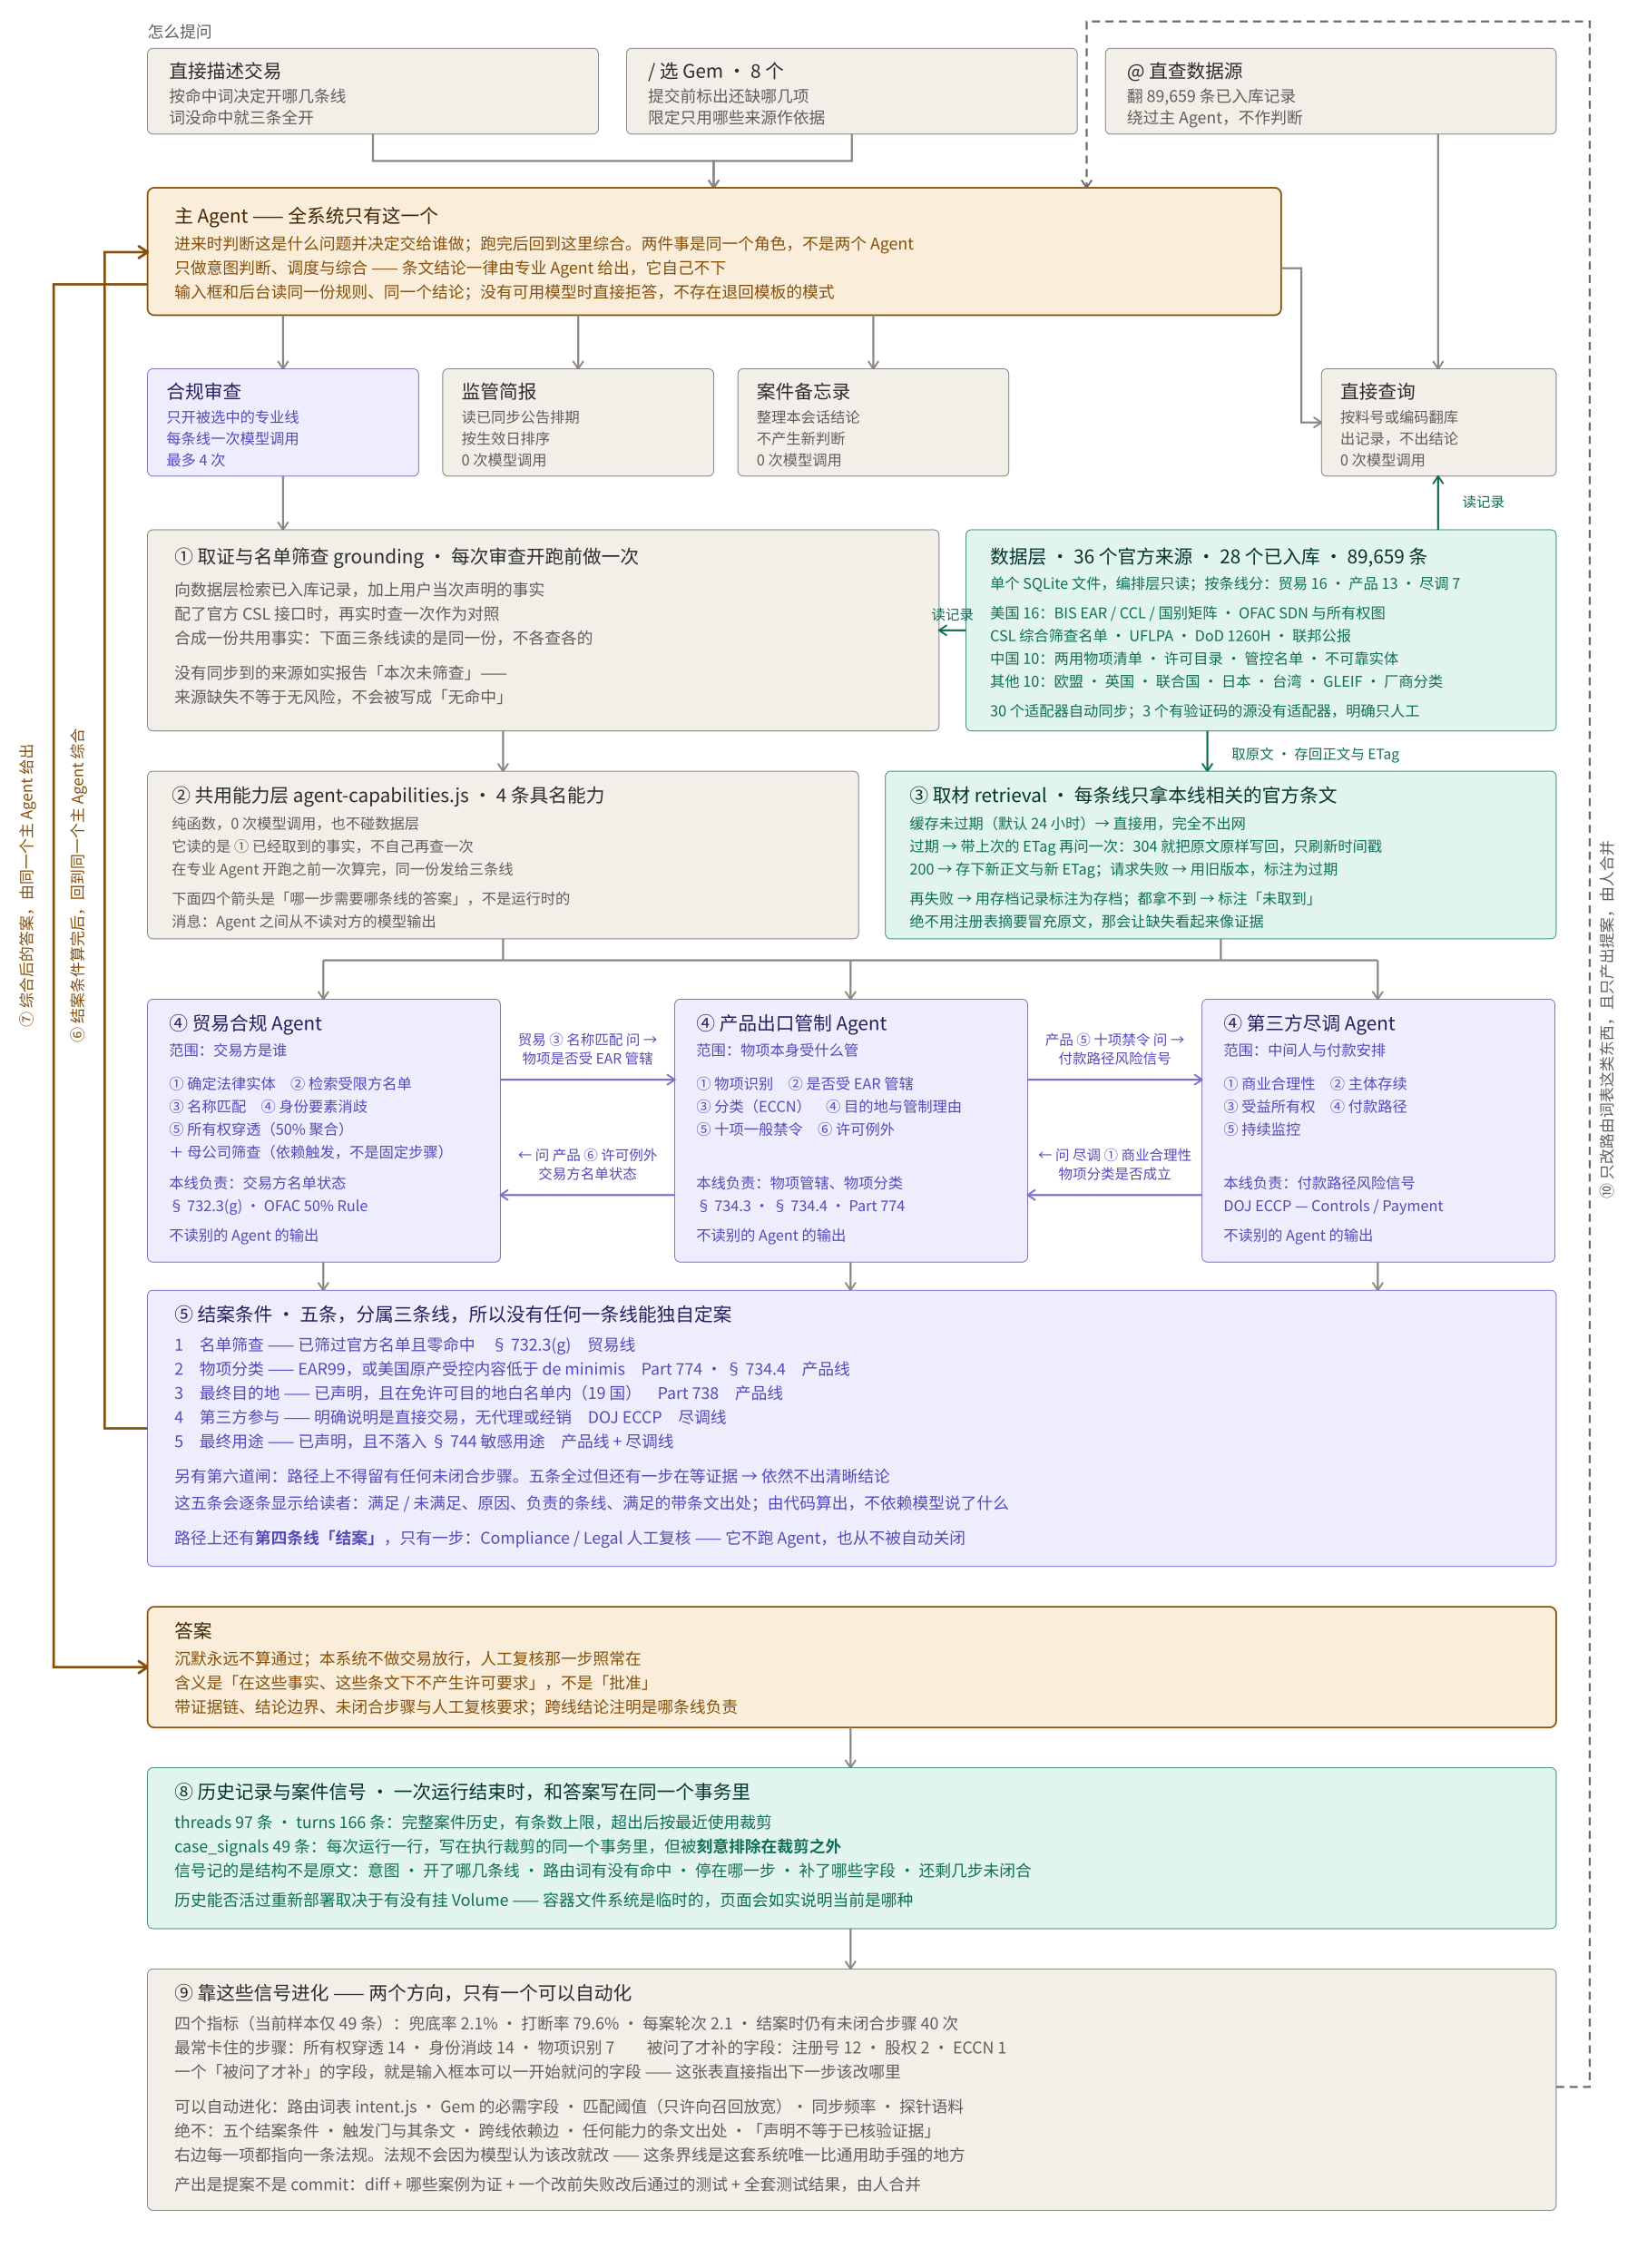
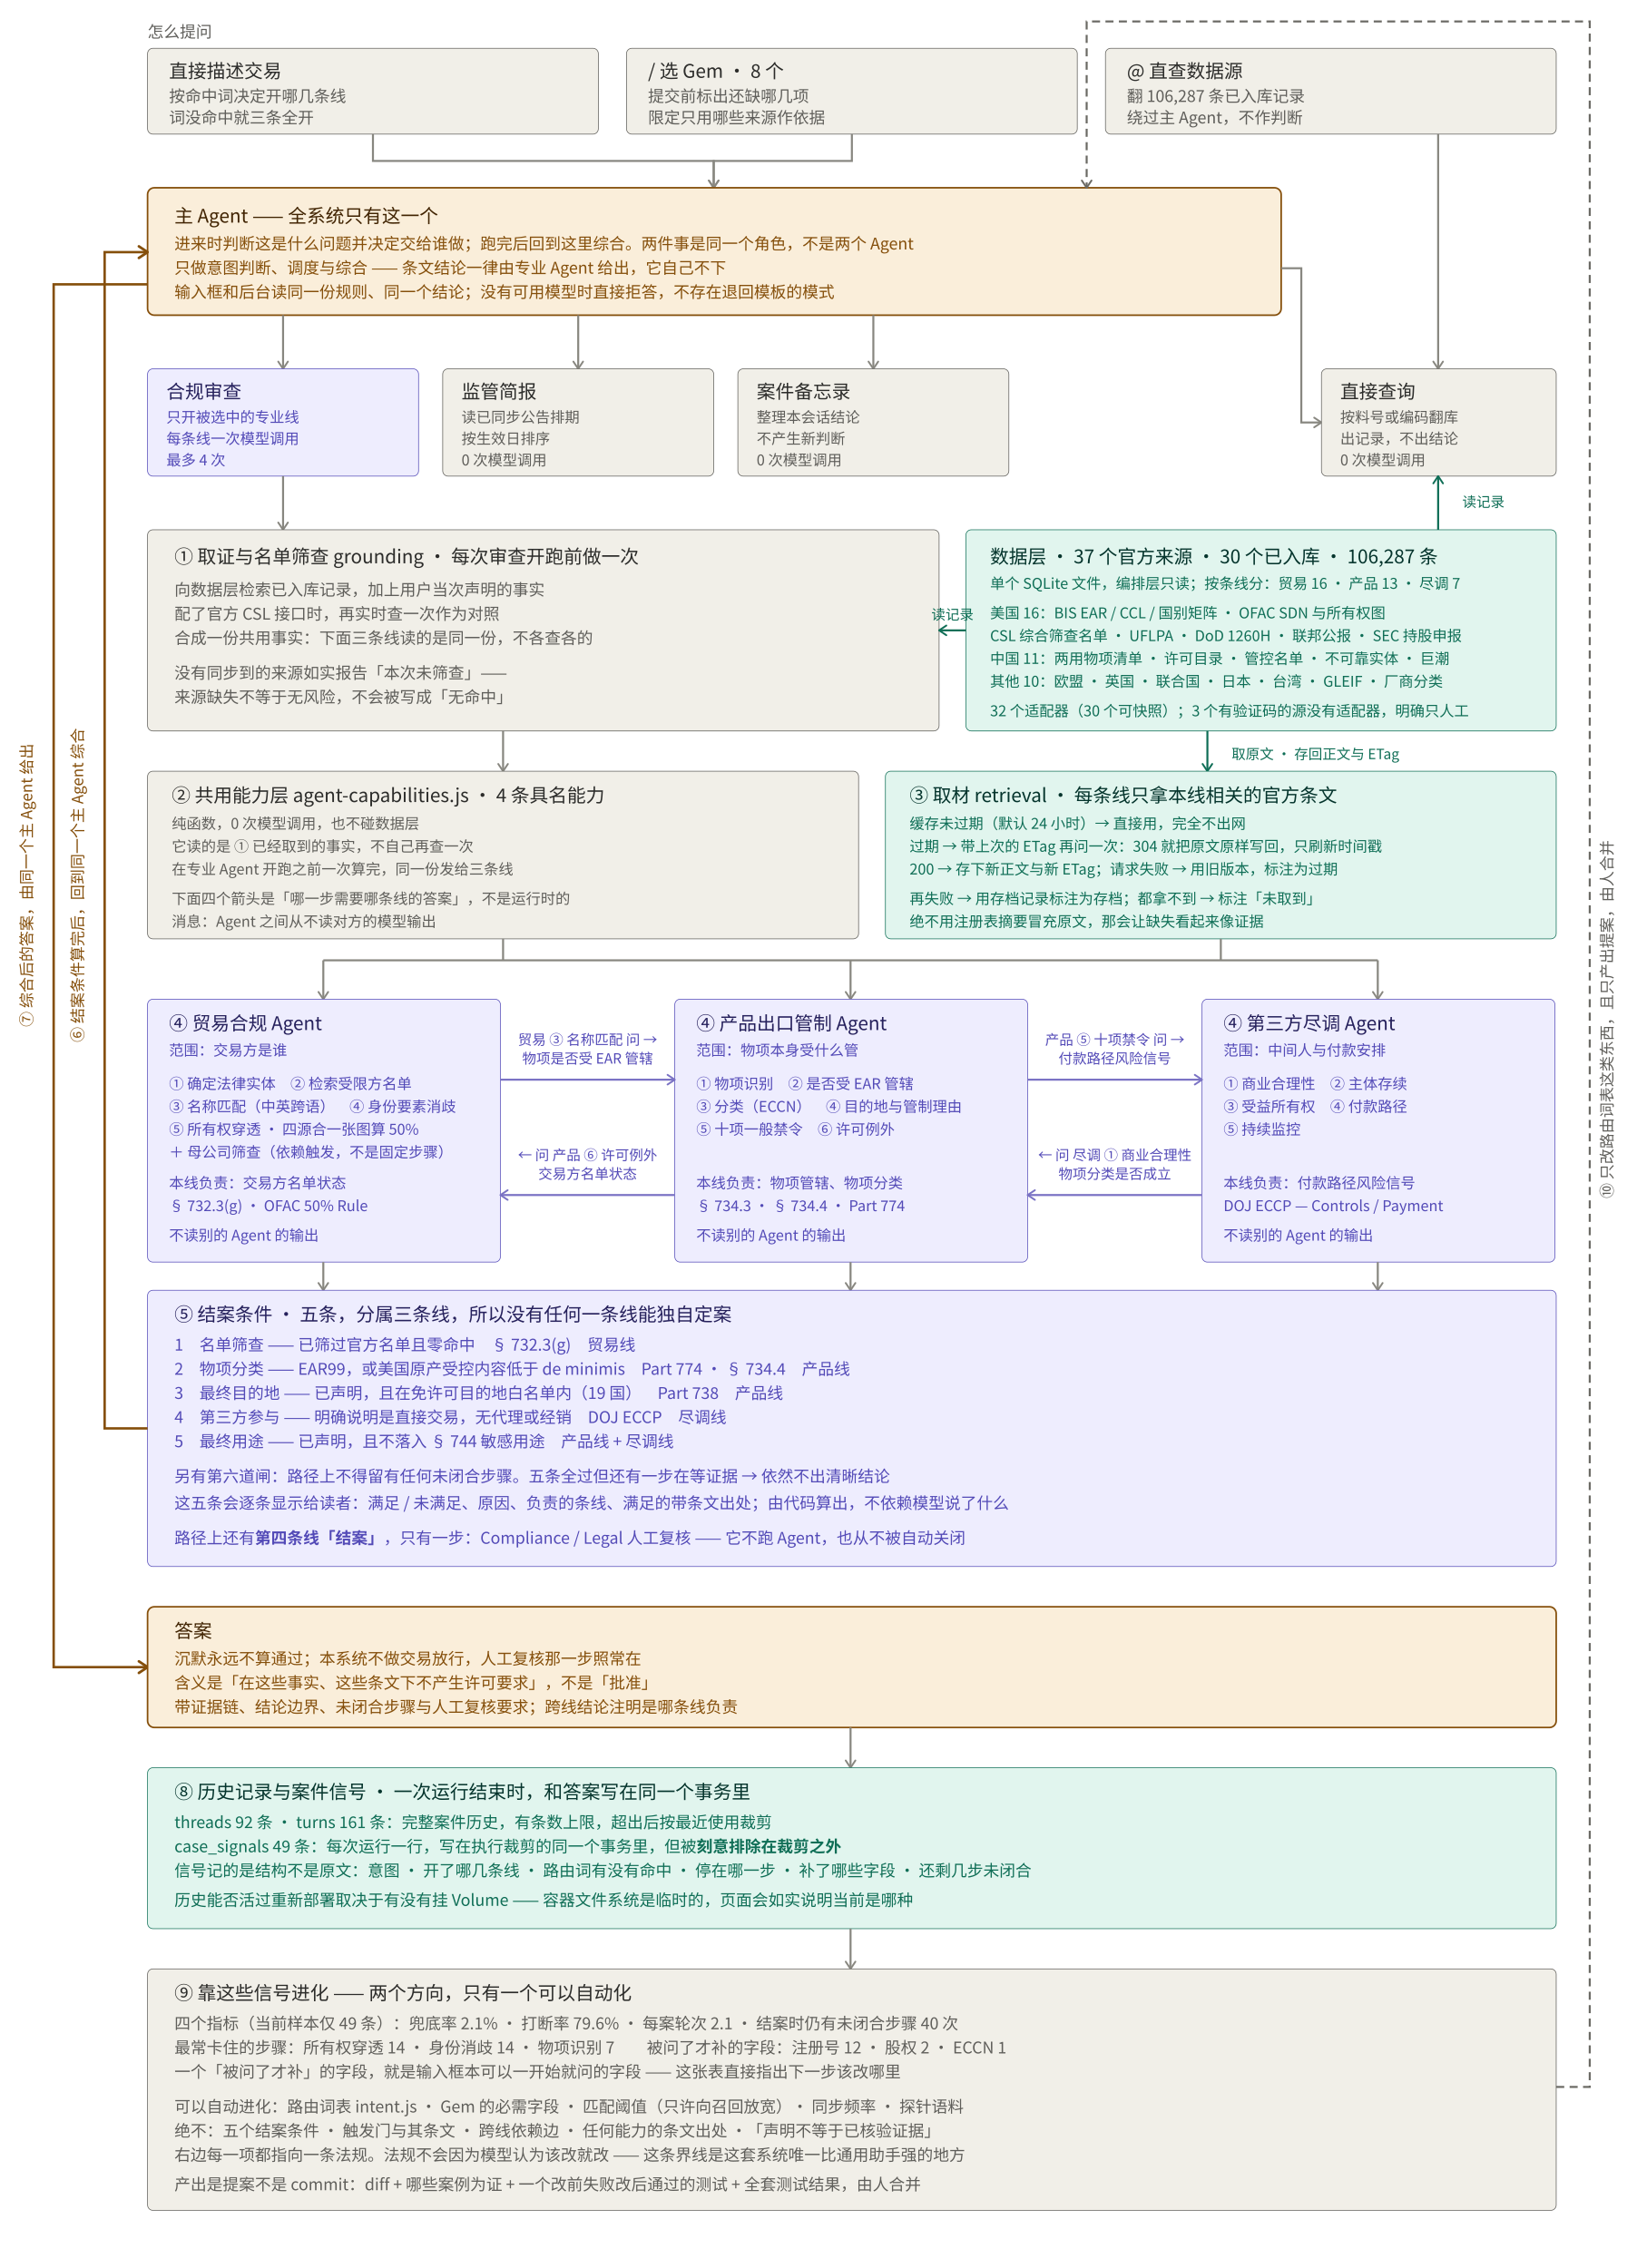
<svg xmlns="http://www.w3.org/2000/svg" width="1220" height="1691" viewBox="0 0 1220 1691" role="img">
  <style>
  svg { background: #ffffff; }
  text { font-family: "PingFang SC", "Hiragino Sans GB", "Microsoft YaHei", "Noto Sans CJK SC", -apple-system, "Segoe UI", sans-serif; }
  .th { font-size: 14px; font-weight: 500; fill: #2C2C2A; }
  .ts { font-size: 12px; font-weight: 400; fill: #5F5E5A; }
  .tn { font-size: 11px; font-weight: 400; fill: #5F5E5A; }
  .cap { font-size: 10.5px; font-weight: 500; fill: #534AB7; }
  .arr { stroke: #888780; stroke-width: 1.5; fill: none; }
  .arr-cap { stroke: #7A72C4; stroke-width: 1.5; fill: none; }
  .arr-data { stroke: #0F6E56; stroke-width: 1.5; fill: none; }
  .arr-loop { stroke: #854F0B; stroke-width: 1.8; fill: none; }
  .lbl-loop { font-size: 11.5px; font-weight: 500; fill: #854F0B; }
  .lbl-data { font-size: 10.5px; font-weight: 500; fill: #0F6E56; }
  .arr-evo { stroke: #6B6A64; stroke-width: 1.5; fill: none; stroke-dasharray: 6 4; }
  .lbl-evo { font-size: 11.5px; font-weight: 500; fill: #5F5E5A; }
  .c-gray rect { fill: #F1EFE8; stroke: #5F5E5A; stroke-width: 0.5; }
  .c-gray .th { fill: #2C2C2A; } .c-gray .ts, .c-gray .tn { fill: #5F5E5A; }
  .c-purple rect { fill: #EEEDFE; stroke: #534AB7; stroke-width: 0.5; }
  .c-purple .th { fill: #26215C; } .c-purple .ts, .c-purple .tn { fill: #534AB7; }
  .c-amber rect { fill: #FAEEDA; stroke: #854F0B; stroke-width: 1.2; }
  .c-amber .th { fill: #412402; } .c-amber .ts, .c-amber .tn { fill: #854F0B; }
  .c-teal rect { fill: #E1F5EE; stroke: #0F6E56; stroke-width: 0.5; }
  .c-teal .th { fill: #04342C; } .c-teal .ts, .c-teal .tn { fill: #0F6E56; }
</style>
  <defs>
    <marker id="a" viewBox="0 0 10 10" refX="8" refY="5" markerWidth="6" markerHeight="6" orient="auto-start-reverse">
      <path d="M2 1L8 5L2 9" fill="none" stroke="#888780" stroke-width="1.5" stroke-linecap="round" stroke-linejoin="round" />
    </marker>
    <marker id="ac" viewBox="0 0 10 10" refX="8" refY="5" markerWidth="6" markerHeight="6" orient="auto-start-reverse">
      <path d="M2 1L8 5L2 9" fill="none" stroke="#7A72C4" stroke-width="1.5" stroke-linecap="round" stroke-linejoin="round" />
    </marker>
    <marker id="ad" viewBox="0 0 10 10" refX="8" refY="5" markerWidth="6" markerHeight="6" orient="auto-start-reverse">
      <path d="M2 1L8 5L2 9" fill="none" stroke="#0F6E56" stroke-width="1.5" stroke-linecap="round" stroke-linejoin="round" />
    </marker>
    <marker id="ae" viewBox="0 0 10 10" refX="8" refY="5" markerWidth="6" markerHeight="6" orient="auto-start-reverse">
      <path d="M2 1L8 5L2 9" fill="none" stroke="#6B6A64" stroke-width="1.5" stroke-linecap="round" stroke-linejoin="round" />
    </marker>
    <marker id="al" viewBox="0 0 10 10" refX="8" refY="5" markerWidth="6" markerHeight="6" orient="auto-start-reverse">
      <path d="M2 1L8 5L2 9" fill="none" stroke="#854F0B" stroke-width="1.8" stroke-linecap="round" stroke-linejoin="round" />
    </marker>
  </defs>
  <text class="ts" x="110" y="28">怎么提问</text>
  <g class="c-gray">
    <rect x="110" y="36" width="336" height="64" rx="4" />
    <text class="th" x="126" y="58">直接描述交易</text>
    <text class="ts" x="126" y="76">按命中词决定开哪几条线</text>
    <text class="ts" x="126" y="92">词没命中就三条全开</text>
  </g>
  <g class="c-gray">
    <rect x="467" y="36" width="336" height="64" rx="4" />
    <text class="th" x="483" y="58">/ 选 Gem · 8 个</text>
    <text class="ts" x="483" y="76">提交前标出还缺哪几项</text>
    <text class="ts" x="483" y="92">限定只用哪些来源作依据</text>
  </g>
  <g class="c-gray">
    <rect x="824" y="36" width="336" height="64" rx="4" />
    <text class="th" x="840" y="58">@ 直查数据源</text>
-     <text class="ts" x="840" y="76">翻 89,659 条已入库记录</text>
+     <text class="ts" x="840" y="76">翻 106,287 条已入库记录</text>
    <text class="ts" x="840" y="92">绕过主 Agent，不作判断</text>
  </g>
  <path class="arr" d="M278 100 V120 H532 V140" marker-end="url(#a)" />
  <path class="arr" d="M635 100 V120 H532 V140" marker-end="url(#a)" />
  <path class="arr" d="M1072 100 V275" marker-end="url(#a)" />
  <g class="c-amber">
    <rect x="110" y="140" width="845" height="95" rx="5" />
    <text class="th" x="130" y="166">主 Agent —— 全系统只有这一个</text>
    <text class="ts" x="130" y="186">进来时判断这是什么问题并决定交给谁做；跑完后回到这里综合。两件事是同一个角色，不是两个 Agent</text>
    <text class="ts" x="130" y="204">只做意图判断、调度与综合 —— 条文结论一律由专业 Agent 给出，它自己不下</text>
    <text class="ts" x="130" y="222">输入框和后台读同一份规则、同一个结论；没有可用模型时直接拒答，不存在退回模板的模式</text>
  </g>
  <path class="arr" d="M211 235 V275" marker-end="url(#a)" />
  <path class="arr" d="M431 235 V275" marker-end="url(#a)" />
  <path class="arr" d="M651 235 V275" marker-end="url(#a)" />
  <path class="arr" d="M955 200 H970 V315 H985" marker-end="url(#a)" />
  <g class="c-purple">
    <rect x="110" y="275" width="202" height="80" rx="4" />
    <text class="th" x="124" y="297">合规审查</text>
    <text class="tn" x="124" y="315">只开被选中的专业线</text>
    <text class="tn" x="124" y="331">每条线一次模型调用</text>
    <text class="tn" x="124" y="347">最多 4 次</text>
  </g>
  <g class="c-gray">
    <rect x="330" y="275" width="202" height="80" rx="4" />
    <text class="th" x="344" y="297">监管简报</text>
    <text class="tn" x="344" y="315">读已同步公告排期</text>
    <text class="tn" x="344" y="331">按生效日排序</text>
    <text class="tn" x="344" y="347">0 次模型调用</text>
  </g>
  <g class="c-gray">
    <rect x="550" y="275" width="202" height="80" rx="4" />
    <text class="th" x="564" y="297">案件备忘录</text>
    <text class="tn" x="564" y="315">整理本会话结论</text>
    <text class="tn" x="564" y="331">不产生新判断</text>
    <text class="tn" x="564" y="347">0 次模型调用</text>
  </g>
  <g class="c-gray">
    <rect x="985" y="275" width="175" height="80" rx="4" />
    <text class="th" x="999" y="297">直接查询</text>
    <text class="tn" x="999" y="315">按料号或编码翻库</text>
    <text class="tn" x="999" y="331">出记录，不出结论</text>
    <text class="tn" x="999" y="347">0 次模型调用</text>
  </g>
  <path class="arr" d="M211 355 V395" marker-end="url(#a)" />
  <g class="c-gray">
    <rect x="110" y="395" width="590" height="150" rx="4" />
    <text class="th" x="130" y="420">① 取证与名单筛查 grounding · 每次审查开跑前做一次</text>
    <text class="ts" x="130" y="444">向数据层检索已入库记录，加上用户当次声明的事实</text>
    <text class="ts" x="130" y="462">配了官方 CSL 接口时，再实时查一次作为对照</text>
    <text class="ts" x="130" y="480">合成一份共用事实：下面三条线读的是同一份，不各查各的</text>
    <text class="ts" x="130" y="506">没有同步到的来源如实报告「本次未筛查」——</text>
    <text class="ts" x="130" y="524">来源缺失不等于无风险，不会被写成「无命中」</text>
  </g>
  <g class="c-teal">
    <rect x="720" y="395" width="440" height="150" rx="4" />
-     <text class="th" x="738" y="420">数据层 · 36 个官方来源 · 28 个已入库 · 89,659 条</text>
+     <text class="th" x="738" y="420">数据层 · 37 个官方来源 · 30 个已入库 · 106,287 条</text>
    <text class="tn" x="738" y="439">单个 SQLite 文件，编排层只读；按条线分：贸易 16 · 产品 13 · 尽调 7</text>
    <text class="tn" x="738" y="461">美国 16：BIS EAR / CCL / 国别矩阵 · OFAC SDN 与所有权图</text>
-     <text class="tn" x="738" y="478">　　　　CSL 综合筛查名单 · UFLPA · DoD 1260H · 联邦公报</text>
-     <text class="tn" x="738" y="495">中国 10：两用物项清单 · 许可目录 · 管控名单 · 不可靠实体</text>
+     <text class="tn" x="738" y="478">　　　　CSL 综合筛查名单 · UFLPA · DoD 1260H · 联邦公报 · SEC 持股申报</text>
+     <text class="tn" x="738" y="495">中国 11：两用物项清单 · 许可目录 · 管控名单 · 不可靠实体 · 巨潮</text>
    <text class="tn" x="738" y="512">其他 10：欧盟 · 英国 · 联合国 · 日本 · 台湾 · GLEIF · 厂商分类</text>
-     <text class="tn" x="738" y="534">30 个适配器自动同步；3 个有验证码的源没有适配器，明确只人工</text>
+     <text class="tn" x="738" y="534">32 个适配器（30 个可快照）；3 个有验证码的源没有适配器，明确只人工</text>
  </g>
  <path class="arr-data" d="M720 470 H700" marker-end="url(#ad)" />
  <text class="lbl-data" x="710" y="462" text-anchor="middle">读记录</text>
  <path class="arr-data" d="M1072 395 V355" marker-end="url(#ad)" />
  <text class="lbl-data" x="1090" y="378">读记录</text>
  <path class="arr-data" d="M900 545 V575" marker-end="url(#ad)" />
  <text class="lbl-data" x="918" y="566">取原文 · 存回正文与 ETag</text>
  <path class="arr" d="M375 545 V575" marker-end="url(#a)" />
  <g class="c-gray">
    <rect x="110" y="575" width="530" height="125" rx="4" />
    <text class="th" x="128" y="598">② 共用能力层 agent-capabilities.js · 4 条具名能力</text>
    <text class="tn" x="128" y="618">纯函数，0 次模型调用，也不碰数据层</text>
    <text class="tn" x="128" y="635">它读的是 ① 已经取到的事实，不自己再查一次</text>
    <text class="tn" x="128" y="652">在专业 Agent 开跑之前一次算完，同一份发给三条线</text>
    <text class="tn" x="128" y="674">下面四个箭头是「哪一步需要哪条线的答案」，不是运行时的</text>
    <text class="tn" x="128" y="691">消息：Agent 之间从不读对方的模型输出</text>
  </g>
  <g class="c-teal">
    <rect x="660" y="575" width="500" height="125" rx="4" />
    <text class="th" x="678" y="598">③ 取材 retrieval · 每条线只拿本线相关的官方条文</text>
    <text class="tn" x="678" y="618">缓存未过期（默认 24 小时）→ 直接用，完全不出网</text>
    <text class="tn" x="678" y="635">过期 → 带上次的 ETag 再问一次：304 就把原文原样写回，只刷新时间戳</text>
    <text class="tn" x="678" y="652">200 → 存下新正文与新 ETag；请求失败 → 用旧版本，标注为过期</text>
    <text class="tn" x="678" y="674">再失败 → 用存档记录标注为存档；都拿不到 → 标注「未取到」</text>
    <text class="tn" x="678" y="691">绝不用注册表摘要冒充原文，那会让缺失看起来像证据</text>
  </g>
  <path class="arr" d="M375 700 V716" />
  <path class="arr" d="M910 700 V716" />
  <path class="arr" d="M241 716 H1027" />
  <path class="arr" d="M241 716 V745" marker-end="url(#a)" />
  <path class="arr" d="M634 716 V745" marker-end="url(#a)" />
  <path class="arr" d="M1027 716 V745" marker-end="url(#a)" />
  <g class="c-purple">
    <rect x="110" y="745" width="263" height="196" rx="4" />
    <text class="th" x="126" y="768">④ 贸易合规 Agent</text>
    <text class="tn" x="126" y="787">范围：交易方是谁</text>
    <text class="tn" x="126" y="812">① 确定法律实体　② 检索受限方名单</text>
-     <text class="tn" x="126" y="829">③ 名称匹配　④ 身份要素消歧</text>
-     <text class="tn" x="126" y="846">⑤ 所有权穿透（50% 聚合）</text>
+     <text class="tn" x="126" y="829">③ 名称匹配（中英跨语）　④ 身份要素消歧</text>
+     <text class="tn" x="126" y="846">⑤ 所有权穿透 · 四源合一张图算 50%</text>
    <text class="tn" x="126" y="863">＋ 母公司筛查（依赖触发，不是固定步骤）</text>
    <text class="tn" x="126" y="886">本线负责：交易方名单状态</text>
    <text class="tn" x="126" y="903">§ 732.3(g) · OFAC 50% Rule</text>
    <text class="tn" x="126" y="925">不读别的 Agent 的输出</text>
  </g>
  <g class="c-purple">
    <rect x="503" y="745" width="263" height="196" rx="4" />
    <text class="th" x="519" y="768">④ 产品出口管制 Agent</text>
    <text class="tn" x="519" y="787">范围：物项本身受什么管</text>
    <text class="tn" x="519" y="812">① 物项识别　② 是否受 EAR 管辖</text>
    <text class="tn" x="519" y="829">③ 分类（ECCN）　④ 目的地与管制理由</text>
    <text class="tn" x="519" y="846">⑤ 十项一般禁令　⑥ 许可例外</text>
    <text class="tn" x="519" y="886">本线负责：物项管辖、物项分类</text>
    <text class="tn" x="519" y="903">§ 734.3 · § 734.4 · Part 774</text>
    <text class="tn" x="519" y="925">不读别的 Agent 的输出</text>
  </g>
  <g class="c-purple">
    <rect x="896" y="745" width="263" height="196" rx="4" />
    <text class="th" x="912" y="768">④ 第三方尽调 Agent</text>
    <text class="tn" x="912" y="787">范围：中间人与付款安排</text>
    <text class="tn" x="912" y="812">① 商业合理性　② 主体存续</text>
    <text class="tn" x="912" y="829">③ 受益所有权　④ 付款路径</text>
    <text class="tn" x="912" y="846">⑤ 持续监控</text>
    <text class="tn" x="912" y="886">本线负责：付款路径风险信号</text>
    <text class="tn" x="912" y="903">DOJ ECCP — Controls / Payment</text>
    <text class="tn" x="912" y="925">不读别的 Agent 的输出</text>
  </g>
  <text class="cap" x="438" y="779" text-anchor="middle">贸易 ③ 名称匹配 问 →</text>
  <text class="cap" x="438" y="793" text-anchor="middle">物项是否受 EAR 管辖</text>
  <line class="arr-cap" x1="373" y1="805" x2="503" y2="805" marker-end="url(#ac)" />
  <text class="cap" x="438" y="865" text-anchor="middle">← 问 产品 ⑥ 许可例外</text>
  <text class="cap" x="438" y="879" text-anchor="middle">交易方名单状态</text>
  <line class="arr-cap" x1="503" y1="891" x2="373" y2="891" marker-end="url(#ac)" />
  <text class="cap" x="831" y="779" text-anchor="middle">产品 ⑤ 十项禁令 问 →</text>
  <text class="cap" x="831" y="793" text-anchor="middle">付款路径风险信号</text>
  <line class="arr-cap" x1="766" y1="805" x2="896" y2="805" marker-end="url(#ac)" />
  <text class="cap" x="831" y="865" text-anchor="middle">← 问 尽调 ① 商业合理性</text>
  <text class="cap" x="831" y="879" text-anchor="middle">物项分类是否成立</text>
  <line class="arr-cap" x1="896" y1="891" x2="766" y2="891" marker-end="url(#ac)" />
  <path class="arr" d="M241 941 V962" marker-end="url(#a)" />
  <path class="arr" d="M634 941 V962" marker-end="url(#a)" />
  <path class="arr" d="M1027 941 V962" marker-end="url(#a)" />
  <g class="c-purple">
    <rect x="110" y="962" width="1050" height="206" rx="4" />
    <text class="th" x="130" y="985">⑤ 结案条件 · 五条，分属三条线，所以没有任何一条线能独自定案</text>
    <text class="ts" x="130" y="1007">1　名单筛查 —— 已筛过官方名单且零命中　§ 732.3(g)　贸易线</text>
    <text class="ts" x="130" y="1025">2　物项分类 —— EAR99，或美国原产受控内容低于 de minimis　Part 774 · § 734.4　产品线</text>
    <text class="ts" x="130" y="1043">3　最终目的地 —— 已声明，且在免许可目的地白名单内（19 国）　Part 738　产品线</text>
    <text class="ts" x="130" y="1061">4　第三方参与 —— 明确说明是直接交易，无代理或经销　DOJ ECCP　尽调线</text>
    <text class="ts" x="130" y="1079">5　最终用途 —— 已声明，且不落入 § 744 敏感用途　产品线 + 尽调线</text>
    <text class="ts" x="130" y="1105">另有第六道闸：路径上不得留有任何未闭合步骤。五条全过但还有一步在等证据 → 依然不出清晰结论</text>
    <text class="ts" x="130" y="1125">这五条会逐条显示给读者：满足 / 未满足、原因、负责的条线、满足的带条文出处；由代码算出，不依赖模型说了什么</text>
    <text class="ts" x="130" y="1151">路径上还有<tspan font-weight="600">第四条线「结案」</tspan>，只有一步：Compliance / Legal 人工复核 —— 它不跑 Agent，也从不被自动关闭</text>
  </g>
  <path class="arr-loop" d="M110 1065 H78 V188 H110" marker-end="url(#al)" />
  <text class="lbl-loop" transform="rotate(-90 62 660)" x="62" y="660" text-anchor="middle">⑥ 结案条件算完后，回到同一个主 Agent 综合</text>
  <path class="arr-loop" d="M110 212 H40 V1243 H110" marker-end="url(#al)" />
  <text class="lbl-loop" transform="rotate(-90 24 660)" x="24" y="660" text-anchor="middle">⑦ 综合后的答案，由同一个主 Agent 给出</text>
  <g class="c-amber">
    <rect x="110" y="1198" width="1050" height="90" rx="5" />
    <text class="th" x="130" y="1221">答案</text>
    <text class="ts" x="130" y="1241">沉默永远不算通过；本系统不做交易放行，人工复核那一步照常在</text>
    <text class="ts" x="130" y="1259">含义是「在这些事实、这些条文下不产生许可要求」，不是「批准」</text>
    <text class="ts" x="130" y="1277">带证据链、结论边界、未闭合步骤与人工复核要求；跨线结论注明是哪条线负责</text>
  </g>
  <path class="arr" d="M634 1288 V1318" marker-end="url(#a)" />
  <g class="c-teal">
    <rect x="110" y="1318" width="1050" height="120" rx="4" />
    <text class="th" x="130" y="1341">⑧ 历史记录与案件信号 · 一次运行结束时，和答案写在同一个事务里</text>
-     <text class="ts" x="130" y="1363">threads 97 条 · turns 166 条：完整案件历史，有条数上限，超出后按最近使用裁剪</text>
+     <text class="ts" x="130" y="1363">threads 92 条 · turns 161 条：完整案件历史，有条数上限，超出后按最近使用裁剪</text>
    <text class="ts" x="130" y="1381">case_signals 49 条：每次运行一行，写在执行裁剪的同一个事务里，但被<tspan font-weight="600">刻意排除在裁剪之外</tspan>
    </text>
    <text class="ts" x="130" y="1399">信号记的是结构不是原文：意图 · 开了哪几条线 · 路由词有没有命中 · 停在哪一步 · 补了哪些字段 · 还剩几步未闭合</text>
    <text class="ts" x="130" y="1421">历史能否活过重新部署取决于有没有挂 Volume —— 容器文件系统是临时的，页面会如实说明当前是哪种</text>
  </g>
  <path class="arr" d="M634 1438 V1468" marker-end="url(#a)" />
  <g class="c-gray">
    <rect x="110" y="1468" width="1050" height="180" rx="4" />
    <text class="th" x="130" y="1491">⑨ 靠这些信号进化 —— 两个方向，只有一个可以自动化</text>
    <text class="ts" x="130" y="1513">四个指标（当前样本仅 49 条）：兜底率 2.1% · 打断率 79.6% · 每案轮次 2.1 · 结案时仍有未闭合步骤 40 次</text>
    <text class="ts" x="130" y="1531">最常卡住的步骤：所有权穿透 14 · 身份消歧 14 · 物项识别 7　　被问了才补的字段：注册号 12 · 股权 2 · ECCN 1</text>
    <text class="ts" x="130" y="1549">一个「被问了才补」的字段，就是输入框本可以一开始就问的字段 —— 这张表直接指出下一步该改哪里</text>
    <text class="ts" x="130" y="1575">可以自动进化：路由词表 intent.js · Gem 的必需字段 · 匹配阈值（只许向召回放宽）· 同步频率 · 探针语料</text>
    <text class="ts" x="130" y="1593">绝不：五个结案条件 · 触发门与其条文 · 跨线依赖边 · 任何能力的条文出处 ·「声明不等于已核验证据」</text>
    <text class="ts" x="130" y="1611">右边每一项都指向一条法规。法规不会因为模型认为该改就改 —— 这条界线是这套系统唯一比通用助手强的地方</text>
    <text class="ts" x="130" y="1633">产出是提案不是 commit：diff + 哪些案例为证 + 一个改前失败改后通过的测试 + 全套测试结果，由人合并</text>
  </g>
  <path class="arr-evo" d="M1160 1556 H1185 V16 H810 V140" marker-end="url(#ae)" />
  <text class="lbl-evo" transform="rotate(-90 1202 760)" x="1202" y="760" text-anchor="middle">⑩ 只改路由词表这类东西，且只产出提案，由人合并</text>
</svg>
